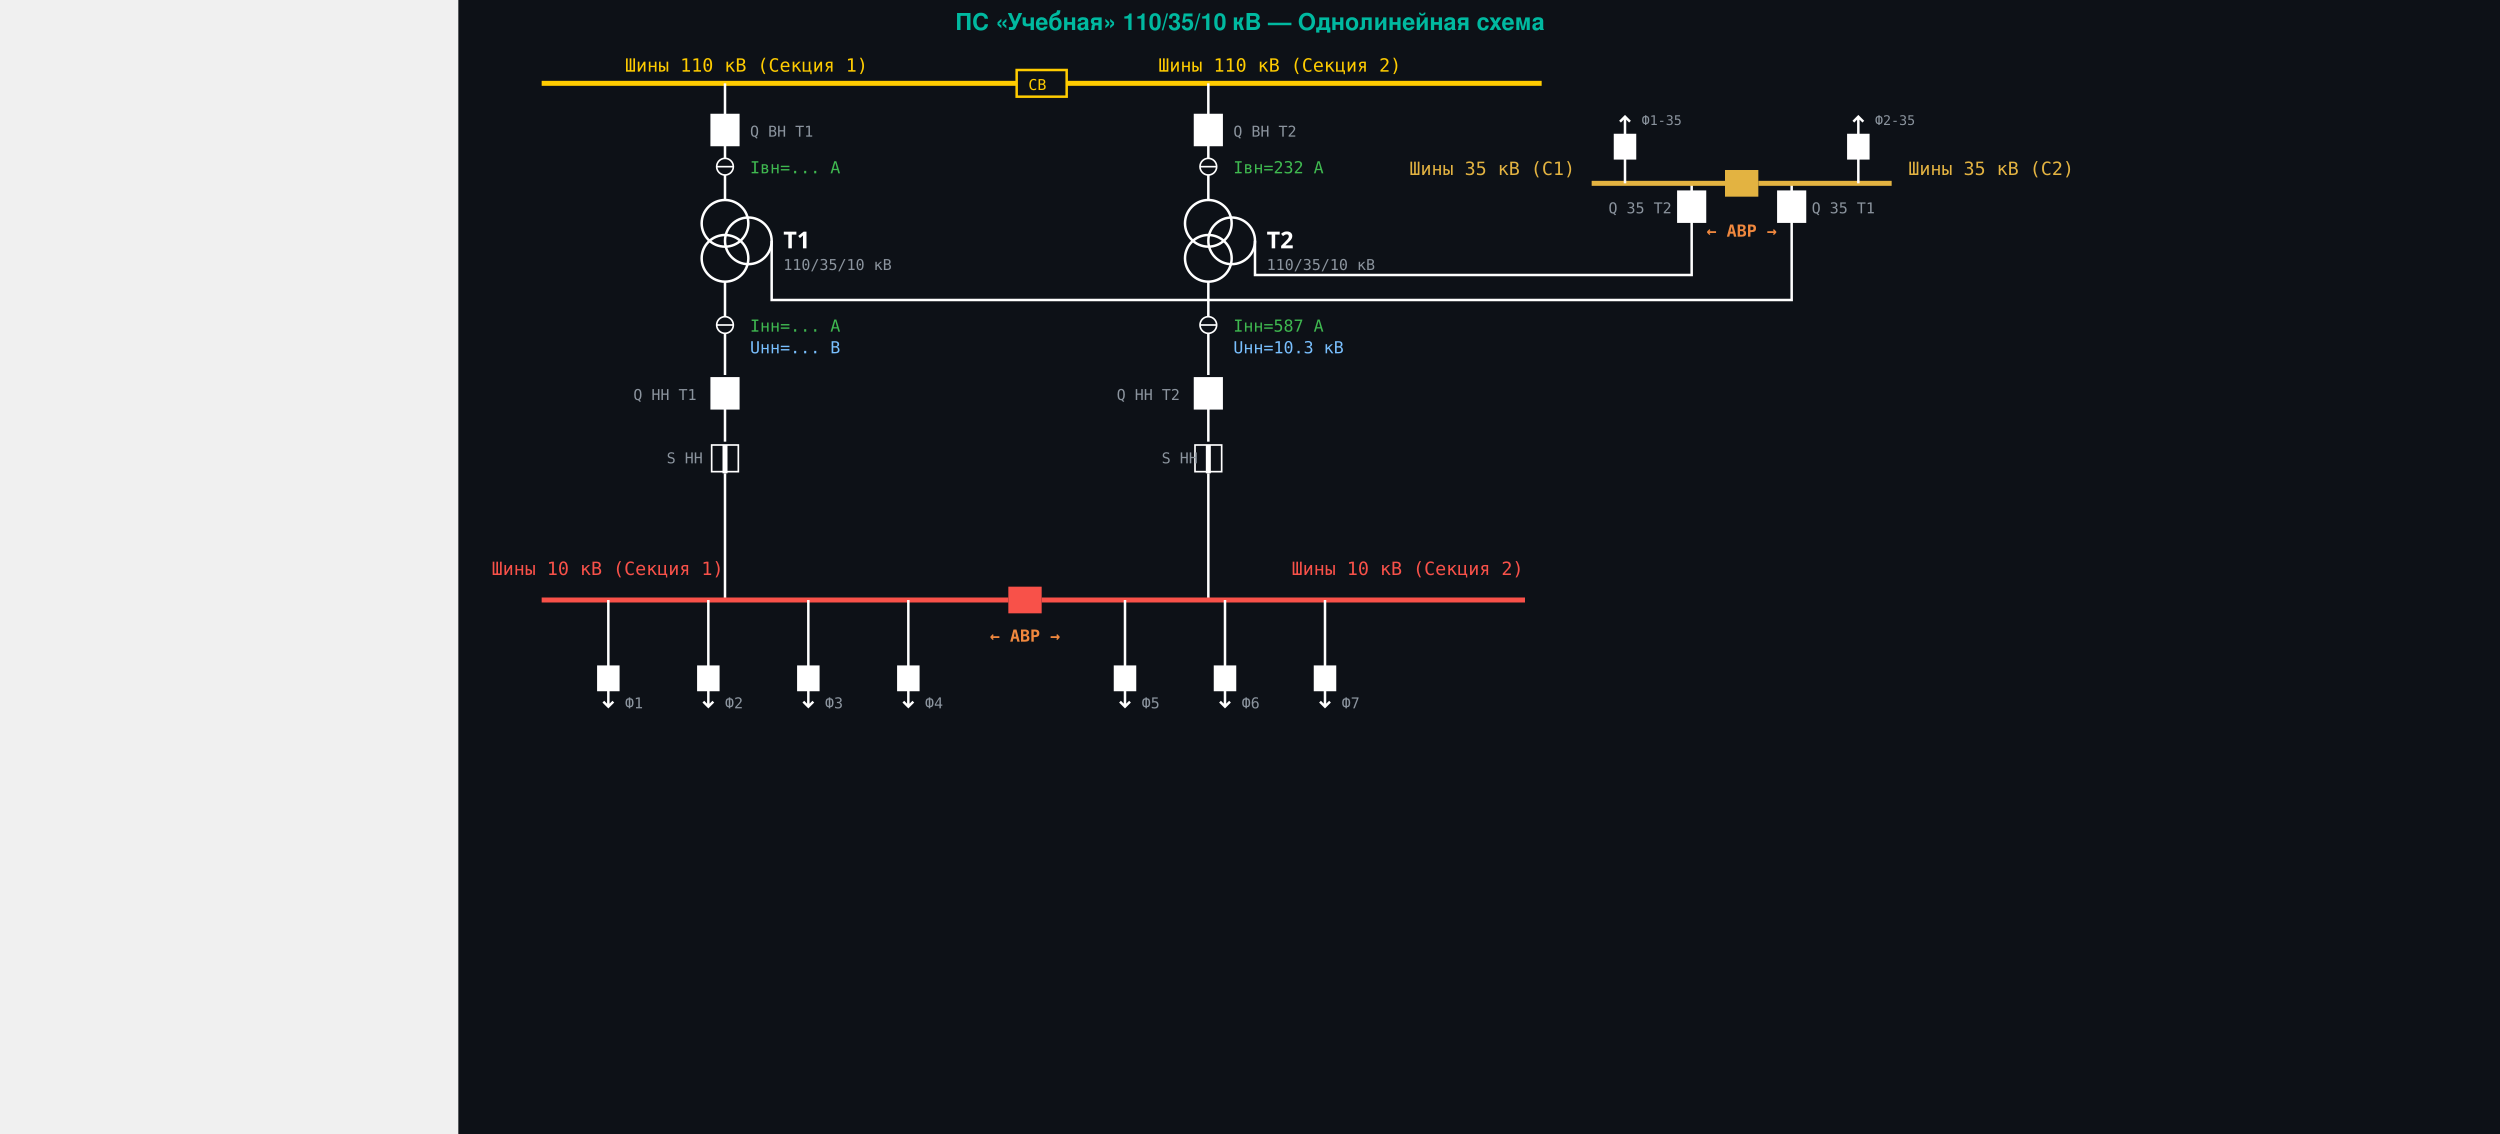
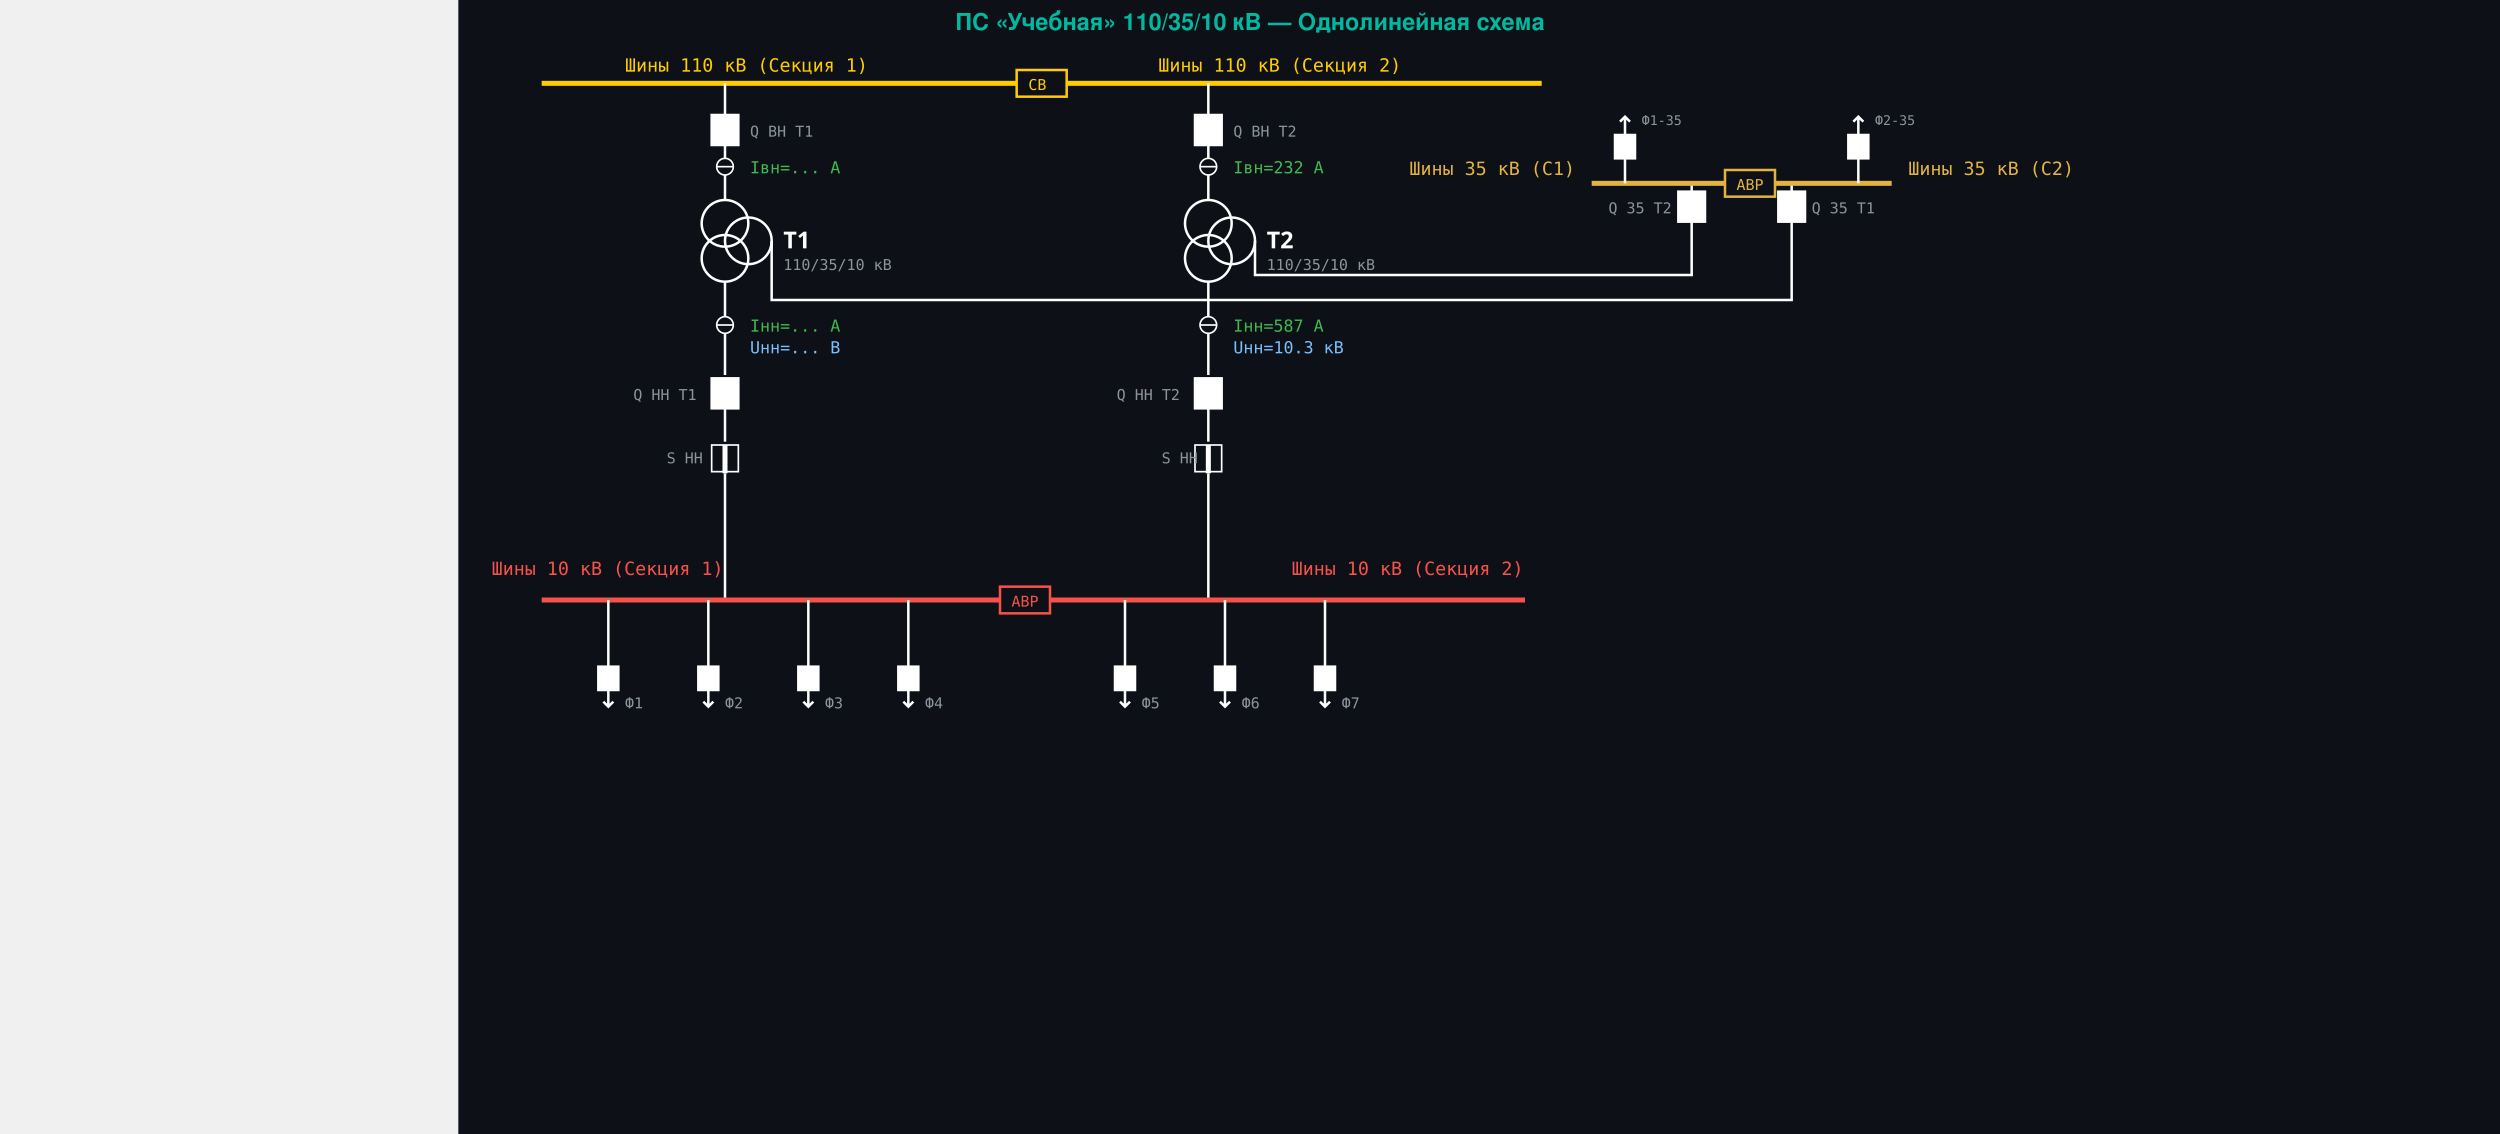
<svg xmlns="http://www.w3.org/2000/svg" width="1500" height="680" viewBox="0 0 950 680" style="vector-effect: non-scaling-stroke;">
  <g>
    <rect fill="#0d1117" id="canvas_background" height="682" width="1500" y="0" x="0" />
  </g>
  <g>
    <text id="title" stroke="none" xml:space="preserve" text-anchor="middle" font-family="Helvetica, Arial, sans-serif" font-size="14" y="18" x="475" fill="#00b9a0" font-weight="bold">ПС «Учебная» 110/35/10 кВ — Однолинейная схема</text>
    <line id="BB110_S1" stroke="#ffcc00" stroke-width="3" x1="50" y1="50" x2="340" y2="50" />
    <line id="BB110_S2" stroke="#ffcc00" stroke-width="3" x1="360" y1="50" x2="650" y2="50" />
    <text fill="#ffcc00" font-family="monospace" font-size="11" x="100" y="43">Шины 110 кВ (Секция 1)</text>
    <text fill="#ffcc00" font-family="monospace" font-size="11" x="420" y="43">Шины 110 кВ (Секция 2)</text>
    <rect x="335" y="42" width="30" height="16" fill="#0d1117" stroke="#ffcc00" stroke-width="1.5" />
    <text fill="#ffcc00" font-family="monospace" font-size="9" x="342" y="54">СВ</text>
    <line stroke="#ffffff" stroke-width="1.5" x1="160" y1="50" x2="160" y2="69" />
    <g id="Q_VN_T1">
      <rect class="XCBR" height="18" width="16" y="69" x="152" stroke-width="1.5" stroke="#ffffff" fill="#ffffff">
-         <animate id="open" attributeName="fill" attributeType="XML" to="black" dur="100ms" fill="freeze" />
-         <animate id="transition" attributeName="fill" attributeType="XML" to="green" dur="10ms" fill="freeze" />
-         <animate id="close" attributeName="fill" attributeType="XML" to="white" dur="100ms" fill="freeze" />
-         <animate id="error" attributeName="fill" attributeType="XML" to="red" dur="10ms" fill="freeze" />
+         <animate id="open" attributeName="fill" attributeType="XML" to="black" dur="100ms" fill="freeze" begin="indefinite" />
+         <animate id="transition" attributeName="fill" attributeType="XML" to="green" dur="10ms" fill="freeze" begin="indefinite" />
+         <animate id="close" attributeName="fill" attributeType="XML" to="white" dur="100ms" fill="freeze" begin="indefinite" />
+         <animate id="error" attributeName="fill" attributeType="XML" to="red" dur="10ms" fill="freeze" begin="indefinite" />
      </rect>
      <rect class="CSWI" height="18" width="16" y="69" x="152" stroke="none" fill="none" />
      <text fill="#8b949e" font-family="monospace" font-size="9" x="175" y="82">Q ВН Т1</text>
    </g>
    <line stroke="#ffffff" stroke-width="1.5" x1="160" y1="87" x2="160" y2="95" />
    <g id="S12/D1/Q1/I1">
      <circle cx="160" cy="100" r="5" fill="none" stroke="#ffffff" stroke-width="1" />
      <line x1="155" y1="100" x2="165" y2="100" stroke="#ffffff" stroke-width="1" />
      <text id="iec61850://10.0.0.5:102/IED4_SMVMUnn/MMXU1.AvAPhs.mag.f" class="MEAS" data-text="Iвн={value} A" fill="#3fb950" stroke="none" x="175" y="104" font-size="10" font-family="monospace" text-anchor="start" xml:space="preserve">Iвн=... A</text>
    </g>
    <line stroke="#ffffff" stroke-width="1.5" x1="160" y1="105" x2="160" y2="120" />
    <g id="S12/D1/T1">
      <ellipse ry="14" rx="14" cy="134" cx="160" fill="none" stroke-width="1.5" stroke="#ffffff" />
      <ellipse ry="14" rx="14" cy="155" cx="160" fill="none" stroke-width="1.5" stroke="#ffffff" />
      <ellipse ry="14" rx="14" cy="144.5" cx="174" fill="none" stroke-width="1.5" stroke="#ffffff" />
      <text fill="#ffffff" font-family="sans-serif" font-size="14" font-weight="bold" x="195" y="149">Т1</text>
      <text fill="#8b949e" font-family="monospace" font-size="9" x="195" y="162">110/35/10 кВ</text>
    </g>
    <path d="M 188 144.5 V 180 H 800 V 133" stroke="#ffffff" stroke-width="1.5" fill="none" />
    <g id="Q_35_T1">
      <rect class="XCBR" height="18" width="16" y="115" x="792" stroke-width="1.5" stroke="#ffffff" fill="#ffffff">
-         <animate id="open" attributeName="fill" attributeType="XML" to="black" dur="100ms" fill="freeze" />
-         <animate id="transition" attributeName="fill" attributeType="XML" to="green" dur="10ms" fill="freeze" />
-         <animate id="close" attributeName="fill" attributeType="XML" to="white" dur="100ms" fill="freeze" />
-         <animate id="error" attributeName="fill" attributeType="XML" to="red" dur="10ms" fill="freeze" />
+         <animate id="open" attributeName="fill" attributeType="XML" to="black" dur="100ms" fill="freeze" begin="indefinite" />
+         <animate id="transition" attributeName="fill" attributeType="XML" to="green" dur="10ms" fill="freeze" begin="indefinite" />
+         <animate id="close" attributeName="fill" attributeType="XML" to="white" dur="100ms" fill="freeze" begin="indefinite" />
+         <animate id="error" attributeName="fill" attributeType="XML" to="red" dur="10ms" fill="freeze" begin="indefinite" />
      </rect>
      <rect class="CSWI" height="18" width="16" y="115" x="792" stroke="none" fill="none" />
      <text fill="#8b949e" font-family="monospace" font-size="9" x="812" y="128" text-anchor="start">Q 35 Т1</text>
    </g>
    <line x1="800" y1="110" x2="800" y2="115" stroke="#ffffff" stroke-width="1.5" />
    <line stroke="#ffffff" stroke-width="1.5" x1="160" y1="169" x2="160" y2="190" />
    <g id="S12/E1/Q1/I1">
      <circle cx="160" cy="195" r="5" fill="none" stroke="#ffffff" stroke-width="1" />
      <line x1="155" y1="195" x2="165" y2="195" stroke="#ffffff" stroke-width="1" />
      <text id="iec61850://10.0.0.4:102/IED3_SMVMUnn/MMXU1.AvAPhs.mag.f" class="MEAS" data-text="Iнн={value} A" fill="#3fb950" stroke="none" x="175" y="199" font-size="10" font-family="monospace" text-anchor="start" xml:space="preserve">Iнн=... A</text>
    </g>
    <g id="S12/E1/Q1/U1">
      <text id="iec61850://10.0.0.4:102/IED3_SMVMUnn/MMXU1.AvPhVPhs.mag.f" class="MEAS" data-text="Uнн={value} В" fill="#79c0ff" stroke="none" x="175" y="212" font-size="10" font-family="monospace" text-anchor="start" xml:space="preserve">Uнн=... В</text>
    </g>
    <line stroke="#ffffff" stroke-width="1.5" x1="160" y1="200" x2="160" y2="225" />
    <g id="S12/E1/Q1/QA1">
      <text id="iec61850://10.0.0.2:102/IED1_XCBRGenericIO/XCBR1.Pos.stVal" class="MEAS" data-text="CBR={value}" fill="#8b949e" stroke="none" x="175" y="240" font-size="9" font-family="monospace" />
      <rect id="iec61850://10.0.0.2:102/IED1_XCBRGenericIO/XCBR1.Pos.stVal" class="XCBR" height="18" width="16" y="227" x="152" stroke-width="1.5" stroke="#ffffff" fill="#ffffff">
-         <animate id="open" attributeName="fill" attributeType="XML" to="black" dur="100ms" fill="freeze" />
-         <animate id="transition" attributeName="fill" attributeType="XML" to="green" dur="10ms" fill="freeze" />
-         <animate id="close" attributeName="fill" attributeType="XML" to="white" dur="100ms" fill="freeze" />
-         <animate id="error" attributeName="fill" attributeType="XML" to="red" dur="10ms" fill="freeze" />
+         <animate id="open" attributeName="fill" attributeType="XML" to="black" dur="100ms" fill="freeze" begin="indefinite" />
+         <animate id="transition" attributeName="fill" attributeType="XML" to="green" dur="10ms" fill="freeze" begin="indefinite" />
+         <animate id="close" attributeName="fill" attributeType="XML" to="white" dur="100ms" fill="freeze" begin="indefinite" />
+         <animate id="error" attributeName="fill" attributeType="XML" to="red" dur="10ms" fill="freeze" begin="indefinite" />
      </rect>
      <rect id="iec61850://10.0.0.2:102/IED1_XCBRGenericIO/CSWI1.Pos" class="CSWI" height="18" width="16" y="227" x="152" stroke="none" fill="none" />
      <text fill="#8b949e" font-family="monospace" font-size="9" x="105" y="240">Q НН Т1</text>
    </g>
    <line stroke="#ffffff" stroke-width="1.5" x1="160" y1="245" x2="160" y2="265" />
    <g id="S12/E1/Q1/QB1">
      <text id="iec61850://10.0.0.2:102/IED1_XCBRGenericIO/XSWI2.Pos.stVal" class="MEAS" data-text="DIS={value}" fill="#8b949e" stroke="none" x="175" y="278" font-size="9" font-family="monospace" />
      <rect id="iec61850://10.0.0.2:102/IED1_XCBRGenericIO/CSWI2.Pos" class="CSWI" height="16" width="16" y="267" x="152" stroke="#ffffff" fill="#0d1117" />
      <line id="iec61850://10.0.0.2:102/IED1_XCBRGenericIO/XSWI2.Pos.stVal" class="XSWI" stroke="#ffffff" y2="284" x2="160" y1="267" x1="160" stroke-width="3" fill="none">
-         <animateTransform id="open" attributeName="transform" attributeType="XML" type="rotate" to="90 160 276" dur="100ms" fill="freeze" />
-         <animateTransform id="close" attributeName="transform" attributeType="XML" type="rotate" to="0 160 276" dur="100ms" fill="freeze" />
-         <animateTransform id="transition" attributeName="transform" attributeType="XML" type="rotate" to="45 160 276" dur="100ms" fill="freeze" />
-         <animateTransform id="error" attributeName="stroke" attributeType="XML" to="red" dur="100ms" fill="freeze" />
+         <animateTransform id="open" attributeName="transform" attributeType="XML" type="rotate" to="90 160 276" dur="100ms" fill="freeze" begin="indefinite" />
+         <animateTransform id="close" attributeName="transform" attributeType="XML" type="rotate" to="0 160 276" dur="100ms" fill="freeze" begin="indefinite" />
+         <animateTransform id="transition" attributeName="transform" attributeType="XML" type="rotate" to="45 160 276" dur="100ms" fill="freeze" begin="indefinite" />
+         <animateTransform id="error" attributeName="stroke" attributeType="XML" to="red" dur="100ms" fill="freeze" begin="indefinite" />
      </line>
      <text fill="#8b949e" font-family="monospace" font-size="9" x="125" y="278">S НН</text>
    </g>
    <line stroke="#ffffff" stroke-width="1.5" x1="160" y1="284" x2="160" y2="360" />
    <line stroke="#ffffff" stroke-width="1.5" x1="450" y1="50" x2="450" y2="69" />
    <g id="Q_VN_T2">
      <rect class="XCBR" height="18" width="16" y="69" x="442" stroke-width="1.5" stroke="#ffffff" fill="#ffffff">
-         <animate id="open" attributeName="fill" attributeType="XML" to="black" dur="100ms" fill="freeze" />
-         <animate id="transition" attributeName="fill" attributeType="XML" to="green" dur="10ms" fill="freeze" />
-         <animate id="close" attributeName="fill" attributeType="XML" to="white" dur="100ms" fill="freeze" />
-         <animate id="error" attributeName="fill" attributeType="XML" to="red" dur="10ms" fill="freeze" />
+         <animate id="open" attributeName="fill" attributeType="XML" to="black" dur="100ms" fill="freeze" begin="indefinite" />
+         <animate id="transition" attributeName="fill" attributeType="XML" to="green" dur="10ms" fill="freeze" begin="indefinite" />
+         <animate id="close" attributeName="fill" attributeType="XML" to="white" dur="100ms" fill="freeze" begin="indefinite" />
+         <animate id="error" attributeName="fill" attributeType="XML" to="red" dur="10ms" fill="freeze" begin="indefinite" />
      </rect>
      <rect class="CSWI" height="18" width="16" y="69" x="442" stroke="none" fill="none" />
      <text fill="#8b949e" font-family="monospace" font-size="9" x="465" y="82">Q ВН Т2</text>
    </g>
    <line stroke="#ffffff" stroke-width="1.5" x1="450" y1="87" x2="450" y2="95" />
    <circle cx="450" cy="100" r="5" fill="none" stroke="#ffffff" stroke-width="1" />
    <line x1="445" y1="100" x2="455" y2="100" stroke="#ffffff" stroke-width="1" />
    <text fill="#3fb950" font-family="monospace" font-size="10" x="465" y="104">Iвн=232 A</text>
    <line stroke="#ffffff" stroke-width="1.5" x1="450" y1="105" x2="450" y2="120" />
    <g id="T2">
      <ellipse ry="14" rx="14" cy="134" cx="450" fill="none" stroke-width="1.5" stroke="#ffffff" />
      <ellipse ry="14" rx="14" cy="155" cx="450" fill="none" stroke-width="1.5" stroke="#ffffff" />
      <ellipse ry="14" rx="14" cy="144.5" cx="464" fill="none" stroke-width="1.5" stroke="#ffffff" />
      <text fill="#ffffff" font-family="sans-serif" font-size="14" font-weight="bold" x="485" y="149">Т2</text>
      <text fill="#8b949e" font-family="monospace" font-size="9" x="485" y="162">110/35/10 кВ</text>
    </g>
    <path d="M 478 144.5 V 165 H 740 V 133" stroke="#ffffff" stroke-width="1.5" fill="none" />
    <g id="Q_35_T2">
      <rect class="XCBR" height="18" width="16" y="115" x="732" stroke-width="1.5" stroke="#ffffff" fill="#ffffff">
-         <animate id="open" attributeName="fill" attributeType="XML" to="black" dur="100ms" fill="freeze" />
-         <animate id="transition" attributeName="fill" attributeType="XML" to="green" dur="10ms" fill="freeze" />
-         <animate id="close" attributeName="fill" attributeType="XML" to="white" dur="100ms" fill="freeze" />
-         <animate id="error" attributeName="fill" attributeType="XML" to="red" dur="10ms" fill="freeze" />
+         <animate id="open" attributeName="fill" attributeType="XML" to="black" dur="100ms" fill="freeze" begin="indefinite" />
+         <animate id="transition" attributeName="fill" attributeType="XML" to="green" dur="10ms" fill="freeze" begin="indefinite" />
+         <animate id="close" attributeName="fill" attributeType="XML" to="white" dur="100ms" fill="freeze" begin="indefinite" />
+         <animate id="error" attributeName="fill" attributeType="XML" to="red" dur="10ms" fill="freeze" begin="indefinite" />
      </rect>
      <rect class="CSWI" height="18" width="16" y="115" x="732" stroke="none" fill="none" />
      <text fill="#8b949e" font-family="monospace" font-size="9" x="728" y="128" text-anchor="end">Q 35 Т2</text>
    </g>
    <line x1="740" y1="110" x2="740" y2="115" stroke="#ffffff" stroke-width="1.5" />
    <line stroke="#ffffff" stroke-width="1.5" x1="450" y1="169" x2="450" y2="190" />
    <circle cx="450" cy="195" r="5" fill="none" stroke="#ffffff" stroke-width="1" />
    <line x1="445" y1="195" x2="455" y2="195" stroke="#ffffff" stroke-width="1" />
    <text fill="#3fb950" font-family="monospace" font-size="10" x="465" y="199">Iнн=587 A</text>
    <text fill="#79c0ff" font-family="monospace" font-size="10" x="465" y="212">Uнн=10.3 кВ</text>
    <line stroke="#ffffff" stroke-width="1.5" x1="450" y1="200" x2="450" y2="225" />
    <g id="Q_T2">
      <rect class="XCBR" height="18" width="16" y="227" x="442" stroke-width="1.5" stroke="#ffffff" fill="#ffffff">
-         <animate id="open" attributeName="fill" attributeType="XML" to="black" dur="100ms" fill="freeze" />
-         <animate id="transition" attributeName="fill" attributeType="XML" to="green" dur="10ms" fill="freeze" />
-         <animate id="close" attributeName="fill" attributeType="XML" to="white" dur="100ms" fill="freeze" />
-         <animate id="error" attributeName="fill" attributeType="XML" to="red" dur="10ms" fill="freeze" />
+         <animate id="open" attributeName="fill" attributeType="XML" to="black" dur="100ms" fill="freeze" begin="indefinite" />
+         <animate id="transition" attributeName="fill" attributeType="XML" to="green" dur="10ms" fill="freeze" begin="indefinite" />
+         <animate id="close" attributeName="fill" attributeType="XML" to="white" dur="100ms" fill="freeze" begin="indefinite" />
+         <animate id="error" attributeName="fill" attributeType="XML" to="red" dur="10ms" fill="freeze" begin="indefinite" />
      </rect>
      <rect class="CSWI" height="18" width="16" y="227" x="442" stroke="none" fill="none" />
      <text fill="#8b949e" font-family="monospace" font-size="9" x="395" y="240">Q НН Т2</text>
    </g>
    <line stroke="#ffffff" stroke-width="1.5" x1="450" y1="245" x2="450" y2="265" />
    <rect height="16" width="16" y="267" x="442" stroke="#ffffff" fill="#0d1117" />
    <line stroke="#ffffff" y2="284" x2="450" y1="267" x1="450" stroke-width="3" fill="none" />
    <text fill="#8b949e" font-family="monospace" font-size="9" x="422" y="278">S НН</text>
    <line stroke="#ffffff" stroke-width="1.5" x1="450" y1="284" x2="450" y2="360" />
    <line id="BB35_S1" stroke="#e3b341" stroke-width="3" x1="680" y1="110" x2="760" y2="110" />
    <line id="BB35_S2" stroke="#e3b341" stroke-width="3" x1="780" y1="110" x2="860" y2="110" />
    <text fill="#e3b341" font-family="monospace" font-size="11" x="670" y="105" text-anchor="end">Шины 35 кВ (С1)</text>
    <text fill="#e3b341" font-family="monospace" font-size="11" x="870" y="105" text-anchor="start">Шины 35 кВ (С2)</text>
-     <rect x="760" y="102" width="20" height="16" fill="#e3b341" stroke="none" />
-     <text fill="#f0883e" font-family="monospace" font-size="10" font-weight="bold" x="770" y="142" text-anchor="middle">← АВР →</text>
+     <rect x="760" y="102" width="30" height="16" fill="#0d1117" stroke="#e3b341" stroke-width="1.5" />
+     <text fill="#e3b341" font-family="monospace" font-size="9" x="775" y="114" text-anchor="middle">АВР</text>
    <g id="F1-35">
      <line stroke="#ffffff" stroke-width="1.5" x1="700" y1="110" x2="700" y2="95" />
      <rect class="XCBR" height="14" width="12" y="81" x="694" stroke-width="1.5" stroke="#ffffff" fill="#ffffff">
-         <animate id="open" attributeName="fill" attributeType="XML" to="black" dur="100ms" fill="freeze" />
-         <animate id="transition" attributeName="fill" attributeType="XML" to="green" dur="10ms" fill="freeze" />
-         <animate id="close" attributeName="fill" attributeType="XML" to="white" dur="100ms" fill="freeze" />
-         <animate id="error" attributeName="fill" attributeType="XML" to="red" dur="10ms" fill="freeze" />
+         <animate id="open" attributeName="fill" attributeType="XML" to="black" dur="100ms" fill="freeze" begin="indefinite" />
+         <animate id="transition" attributeName="fill" attributeType="XML" to="green" dur="10ms" fill="freeze" begin="indefinite" />
+         <animate id="close" attributeName="fill" attributeType="XML" to="white" dur="100ms" fill="freeze" begin="indefinite" />
+         <animate id="error" attributeName="fill" attributeType="XML" to="red" dur="10ms" fill="freeze" begin="indefinite" />
      </rect>
      <rect class="CSWI" height="14" width="12" y="81" x="694" stroke="none" fill="none" />
      <path d="M 700 81 v -11 m -3 3 l 3 -3 l 3 3" stroke="#ffffff" stroke-width="1.5" fill="none" />
      <text fill="#8b949e" font-family="monospace" font-size="8" x="710" y="75">Ф1-35</text>
    </g>
    <g id="F2-35">
      <line stroke="#ffffff" stroke-width="1.5" x1="840" y1="110" x2="840" y2="95" />
      <rect class="XCBR" height="14" width="12" y="81" x="834" stroke-width="1.5" stroke="#ffffff" fill="#ffffff">
-         <animate id="open" attributeName="fill" attributeType="XML" to="black" dur="100ms" fill="freeze" />
-         <animate id="transition" attributeName="fill" attributeType="XML" to="green" dur="10ms" fill="freeze" />
-         <animate id="close" attributeName="fill" attributeType="XML" to="white" dur="100ms" fill="freeze" />
-         <animate id="error" attributeName="fill" attributeType="XML" to="red" dur="10ms" fill="freeze" />
+         <animate id="open" attributeName="fill" attributeType="XML" to="black" dur="100ms" fill="freeze" begin="indefinite" />
+         <animate id="transition" attributeName="fill" attributeType="XML" to="green" dur="10ms" fill="freeze" begin="indefinite" />
+         <animate id="close" attributeName="fill" attributeType="XML" to="white" dur="100ms" fill="freeze" begin="indefinite" />
+         <animate id="error" attributeName="fill" attributeType="XML" to="red" dur="10ms" fill="freeze" begin="indefinite" />
      </rect>
      <rect class="CSWI" height="14" width="12" y="81" x="834" stroke="none" fill="none" />
      <path d="M 840 81 v -11 m -3 3 l 3 -3 l 3 3" stroke="#ffffff" stroke-width="1.5" fill="none" />
      <text fill="#8b949e" font-family="monospace" font-size="8" x="850" y="75">Ф2-35</text>
    </g>
    <line id="BB10_S1" stroke="#f85149" stroke-width="3" x1="50" y1="360" x2="330" y2="360" />
    <line id="BB10_S2" stroke="#f85149" stroke-width="3" x1="350" y1="360" x2="640" y2="360" />
    <text fill="#f85149" font-family="monospace" font-size="11" x="20" y="345" text-anchor="start">Шины 10 кВ (Секция 1)</text>
    <text fill="#f85149" font-family="monospace" font-size="11" x="500" y="345" text-anchor="start">Шины 10 кВ (Секция 2)</text>
-     <rect x="330" y="352" width="20" height="16" fill="#f85149" stroke="none" />
-     <text fill="#f0883e" font-family="monospace" font-size="10" font-weight="bold" x="340" y="385" text-anchor="middle">← АВР →</text>
+     <rect x="325" y="352" width="30" height="16" fill="#0d1117" stroke="#f85149" stroke-width="1.5" />
+     <text fill="#f85149" font-family="monospace" font-size="9" x="340" y="364" text-anchor="middle">АВР</text>
    <g id="F1">
      <line stroke="#ffffff" stroke-width="1.5" x1="90" y1="360" x2="90" y2="400" />
      <rect class="XCBR" height="14" width="12" y="400" x="84" stroke-width="1.5" stroke="#ffffff" fill="#ffffff">
-         <animate id="open" attributeName="fill" attributeType="XML" to="black" dur="100ms" fill="freeze" />
-         <animate id="transition" attributeName="fill" attributeType="XML" to="green" dur="10ms" fill="freeze" />
-         <animate id="close" attributeName="fill" attributeType="XML" to="white" dur="100ms" fill="freeze" />
-         <animate id="error" attributeName="fill" attributeType="XML" to="red" dur="10ms" fill="freeze" />
+         <animate id="open" attributeName="fill" attributeType="XML" to="black" dur="100ms" fill="freeze" begin="indefinite" />
+         <animate id="transition" attributeName="fill" attributeType="XML" to="green" dur="10ms" fill="freeze" begin="indefinite" />
+         <animate id="close" attributeName="fill" attributeType="XML" to="white" dur="100ms" fill="freeze" begin="indefinite" />
+         <animate id="error" attributeName="fill" attributeType="XML" to="red" dur="10ms" fill="freeze" begin="indefinite" />
      </rect>
      <rect class="CSWI" height="14" width="12" y="400" x="84" stroke="none" fill="none" />
      <path d="M 90 414 v 10 m -3 -3 l 3 3 l 3 -3" stroke="#ffffff" stroke-width="1.5" fill="none" />
      <text fill="#8b949e" font-family="monospace" font-size="9" x="100" y="425">Ф1</text>
    </g>
    <g id="F2">
      <line stroke="#ffffff" stroke-width="1.5" x1="150" y1="360" x2="150" y2="400" />
      <rect class="XCBR" height="14" width="12" y="400" x="144" stroke-width="1.5" stroke="#ffffff" fill="#ffffff">
-         <animate id="open" attributeName="fill" attributeType="XML" to="black" dur="100ms" fill="freeze" />
-         <animate id="transition" attributeName="fill" attributeType="XML" to="green" dur="10ms" fill="freeze" />
-         <animate id="close" attributeName="fill" attributeType="XML" to="white" dur="100ms" fill="freeze" />
-         <animate id="error" attributeName="fill" attributeType="XML" to="red" dur="10ms" fill="freeze" />
+         <animate id="open" attributeName="fill" attributeType="XML" to="black" dur="100ms" fill="freeze" begin="indefinite" />
+         <animate id="transition" attributeName="fill" attributeType="XML" to="green" dur="10ms" fill="freeze" begin="indefinite" />
+         <animate id="close" attributeName="fill" attributeType="XML" to="white" dur="100ms" fill="freeze" begin="indefinite" />
+         <animate id="error" attributeName="fill" attributeType="XML" to="red" dur="10ms" fill="freeze" begin="indefinite" />
      </rect>
      <rect class="CSWI" height="14" width="12" y="400" x="144" stroke="none" fill="none" />
      <path d="M 150 414 v 10 m -3 -3 l 3 3 l 3 -3" stroke="#ffffff" stroke-width="1.5" fill="none" />
      <text fill="#8b949e" font-family="monospace" font-size="9" x="160" y="425">Ф2</text>
    </g>
    <g id="F3">
      <line stroke="#ffffff" stroke-width="1.5" x1="210" y1="360" x2="210" y2="400" />
      <rect class="XCBR" height="14" width="12" y="400" x="204" stroke-width="1.5" stroke="#ffffff" fill="#ffffff">
-         <animate id="open" attributeName="fill" attributeType="XML" to="black" dur="100ms" fill="freeze" />
-         <animate id="transition" attributeName="fill" attributeType="XML" to="green" dur="10ms" fill="freeze" />
-         <animate id="close" attributeName="fill" attributeType="XML" to="white" dur="100ms" fill="freeze" />
-         <animate id="error" attributeName="fill" attributeType="XML" to="red" dur="10ms" fill="freeze" />
+         <animate id="open" attributeName="fill" attributeType="XML" to="black" dur="100ms" fill="freeze" begin="indefinite" />
+         <animate id="transition" attributeName="fill" attributeType="XML" to="green" dur="10ms" fill="freeze" begin="indefinite" />
+         <animate id="close" attributeName="fill" attributeType="XML" to="white" dur="100ms" fill="freeze" begin="indefinite" />
+         <animate id="error" attributeName="fill" attributeType="XML" to="red" dur="10ms" fill="freeze" begin="indefinite" />
      </rect>
      <rect class="CSWI" height="14" width="12" y="400" x="204" stroke="none" fill="none" />
      <path d="M 210 414 v 10 m -3 -3 l 3 3 l 3 -3" stroke="#ffffff" stroke-width="1.5" fill="none" />
      <text fill="#8b949e" font-family="monospace" font-size="9" x="220" y="425">Ф3</text>
    </g>
    <g id="F4">
      <line stroke="#ffffff" stroke-width="1.5" x1="270" y1="360" x2="270" y2="400" />
      <rect class="XCBR" height="14" width="12" y="400" x="264" stroke-width="1.5" stroke="#ffffff" fill="#ffffff">
-         <animate id="open" attributeName="fill" attributeType="XML" to="black" dur="100ms" fill="freeze" />
-         <animate id="transition" attributeName="fill" attributeType="XML" to="green" dur="10ms" fill="freeze" />
-         <animate id="close" attributeName="fill" attributeType="XML" to="white" dur="100ms" fill="freeze" />
-         <animate id="error" attributeName="fill" attributeType="XML" to="red" dur="10ms" fill="freeze" />
+         <animate id="open" attributeName="fill" attributeType="XML" to="black" dur="100ms" fill="freeze" begin="indefinite" />
+         <animate id="transition" attributeName="fill" attributeType="XML" to="green" dur="10ms" fill="freeze" begin="indefinite" />
+         <animate id="close" attributeName="fill" attributeType="XML" to="white" dur="100ms" fill="freeze" begin="indefinite" />
+         <animate id="error" attributeName="fill" attributeType="XML" to="red" dur="10ms" fill="freeze" begin="indefinite" />
      </rect>
      <rect class="CSWI" height="14" width="12" y="400" x="264" stroke="none" fill="none" />
      <path d="M 270 414 v 10 m -3 -3 l 3 3 l 3 -3" stroke="#ffffff" stroke-width="1.5" fill="none" />
      <text fill="#8b949e" font-family="monospace" font-size="9" x="280" y="425">Ф4</text>
    </g>
    <g id="F5">
      <line stroke="#ffffff" stroke-width="1.5" x1="400" y1="360" x2="400" y2="400" />
      <rect class="XCBR" height="14" width="12" y="400" x="394" stroke-width="1.5" stroke="#ffffff" fill="#ffffff">
-         <animate id="open" attributeName="fill" attributeType="XML" to="black" dur="100ms" fill="freeze" />
-         <animate id="transition" attributeName="fill" attributeType="XML" to="green" dur="10ms" fill="freeze" />
-         <animate id="close" attributeName="fill" attributeType="XML" to="white" dur="100ms" fill="freeze" />
-         <animate id="error" attributeName="fill" attributeType="XML" to="red" dur="10ms" fill="freeze" />
+         <animate id="open" attributeName="fill" attributeType="XML" to="black" dur="100ms" fill="freeze" begin="indefinite" />
+         <animate id="transition" attributeName="fill" attributeType="XML" to="green" dur="10ms" fill="freeze" begin="indefinite" />
+         <animate id="close" attributeName="fill" attributeType="XML" to="white" dur="100ms" fill="freeze" begin="indefinite" />
+         <animate id="error" attributeName="fill" attributeType="XML" to="red" dur="10ms" fill="freeze" begin="indefinite" />
      </rect>
      <rect class="CSWI" height="14" width="12" y="400" x="394" stroke="none" fill="none" />
      <path d="M 400 414 v 10 m -3 -3 l 3 3 l 3 -3" stroke="#ffffff" stroke-width="1.5" fill="none" />
      <text fill="#8b949e" font-family="monospace" font-size="9" x="410" y="425">Ф5</text>
    </g>
    <g id="F6">
      <line stroke="#ffffff" stroke-width="1.5" x1="460" y1="360" x2="460" y2="400" />
      <rect class="XCBR" height="14" width="12" y="400" x="454" stroke-width="1.5" stroke="#ffffff" fill="#ffffff">
-         <animate id="open" attributeName="fill" attributeType="XML" to="black" dur="100ms" fill="freeze" />
-         <animate id="transition" attributeName="fill" attributeType="XML" to="green" dur="10ms" fill="freeze" />
-         <animate id="close" attributeName="fill" attributeType="XML" to="white" dur="100ms" fill="freeze" />
-         <animate id="error" attributeName="fill" attributeType="XML" to="red" dur="10ms" fill="freeze" />
+         <animate id="open" attributeName="fill" attributeType="XML" to="black" dur="100ms" fill="freeze" begin="indefinite" />
+         <animate id="transition" attributeName="fill" attributeType="XML" to="green" dur="10ms" fill="freeze" begin="indefinite" />
+         <animate id="close" attributeName="fill" attributeType="XML" to="white" dur="100ms" fill="freeze" begin="indefinite" />
+         <animate id="error" attributeName="fill" attributeType="XML" to="red" dur="10ms" fill="freeze" begin="indefinite" />
      </rect>
      <rect class="CSWI" height="14" width="12" y="400" x="454" stroke="none" fill="none" />
      <path d="M 460 414 v 10 m -3 -3 l 3 3 l 3 -3" stroke="#ffffff" stroke-width="1.5" fill="none" />
      <text fill="#8b949e" font-family="monospace" font-size="9" x="470" y="425">Ф6</text>
    </g>
    <g id="F7">
      <line stroke="#ffffff" stroke-width="1.5" x1="520" y1="360" x2="520" y2="400" />
      <rect class="XCBR" height="14" width="12" y="400" x="514" stroke-width="1.5" stroke="#ffffff" fill="#ffffff">
-         <animate id="open" attributeName="fill" attributeType="XML" to="black" dur="100ms" fill="freeze" />
-         <animate id="transition" attributeName="fill" attributeType="XML" to="green" dur="10ms" fill="freeze" />
-         <animate id="close" attributeName="fill" attributeType="XML" to="white" dur="100ms" fill="freeze" />
-         <animate id="error" attributeName="fill" attributeType="XML" to="red" dur="10ms" fill="freeze" />
+         <animate id="open" attributeName="fill" attributeType="XML" to="black" dur="100ms" fill="freeze" begin="indefinite" />
+         <animate id="transition" attributeName="fill" attributeType="XML" to="green" dur="10ms" fill="freeze" begin="indefinite" />
+         <animate id="close" attributeName="fill" attributeType="XML" to="white" dur="100ms" fill="freeze" begin="indefinite" />
+         <animate id="error" attributeName="fill" attributeType="XML" to="red" dur="10ms" fill="freeze" begin="indefinite" />
      </rect>
      <rect class="CSWI" height="14" width="12" y="400" x="514" stroke="none" fill="none" />
      <path d="M 520 414 v 10 m -3 -3 l 3 3 l 3 -3" stroke="#ffffff" stroke-width="1.5" fill="none" />
      <text fill="#8b949e" font-family="monospace" font-size="9" x="530" y="425">Ф7</text>
    </g>
    <text id="iec61850://10.0.0.3:102/[MX] IED2_PTOCGenericIO/GGIO1.AnIn1.mag.f" class="MEAS" data-text="" fill="none" stroke="none" x="0" y="0" />
  </g>
</svg>
